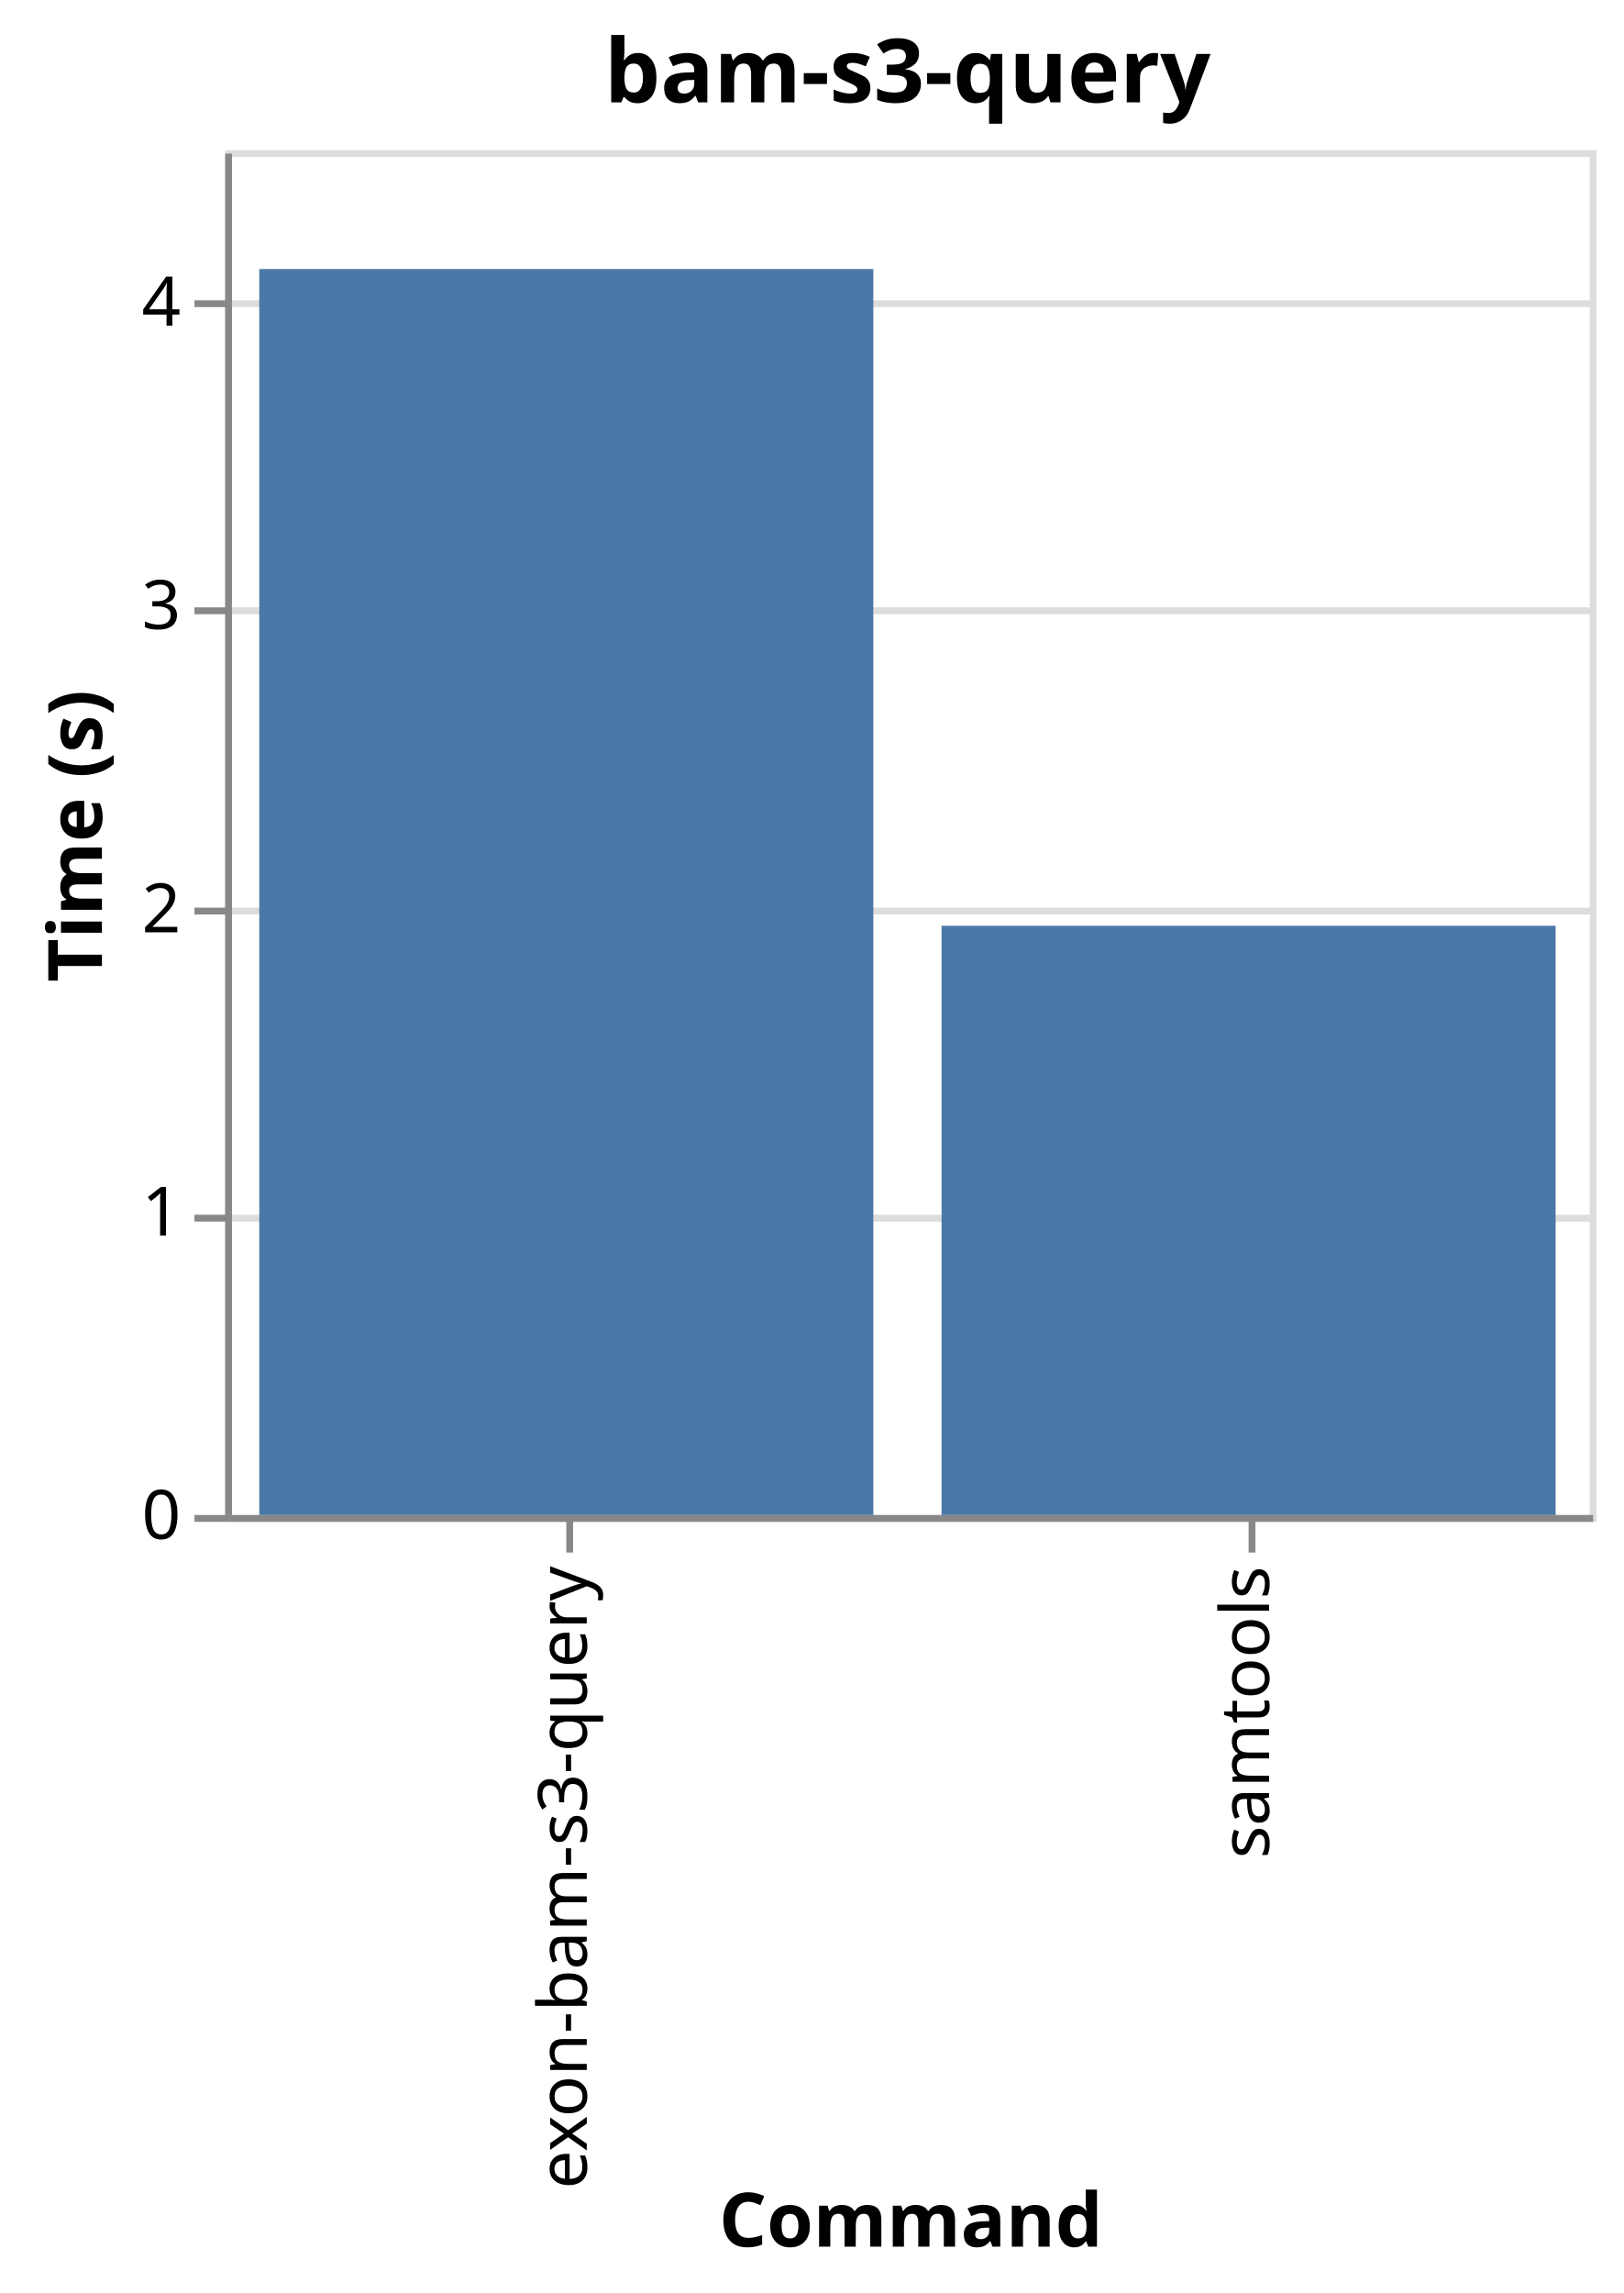
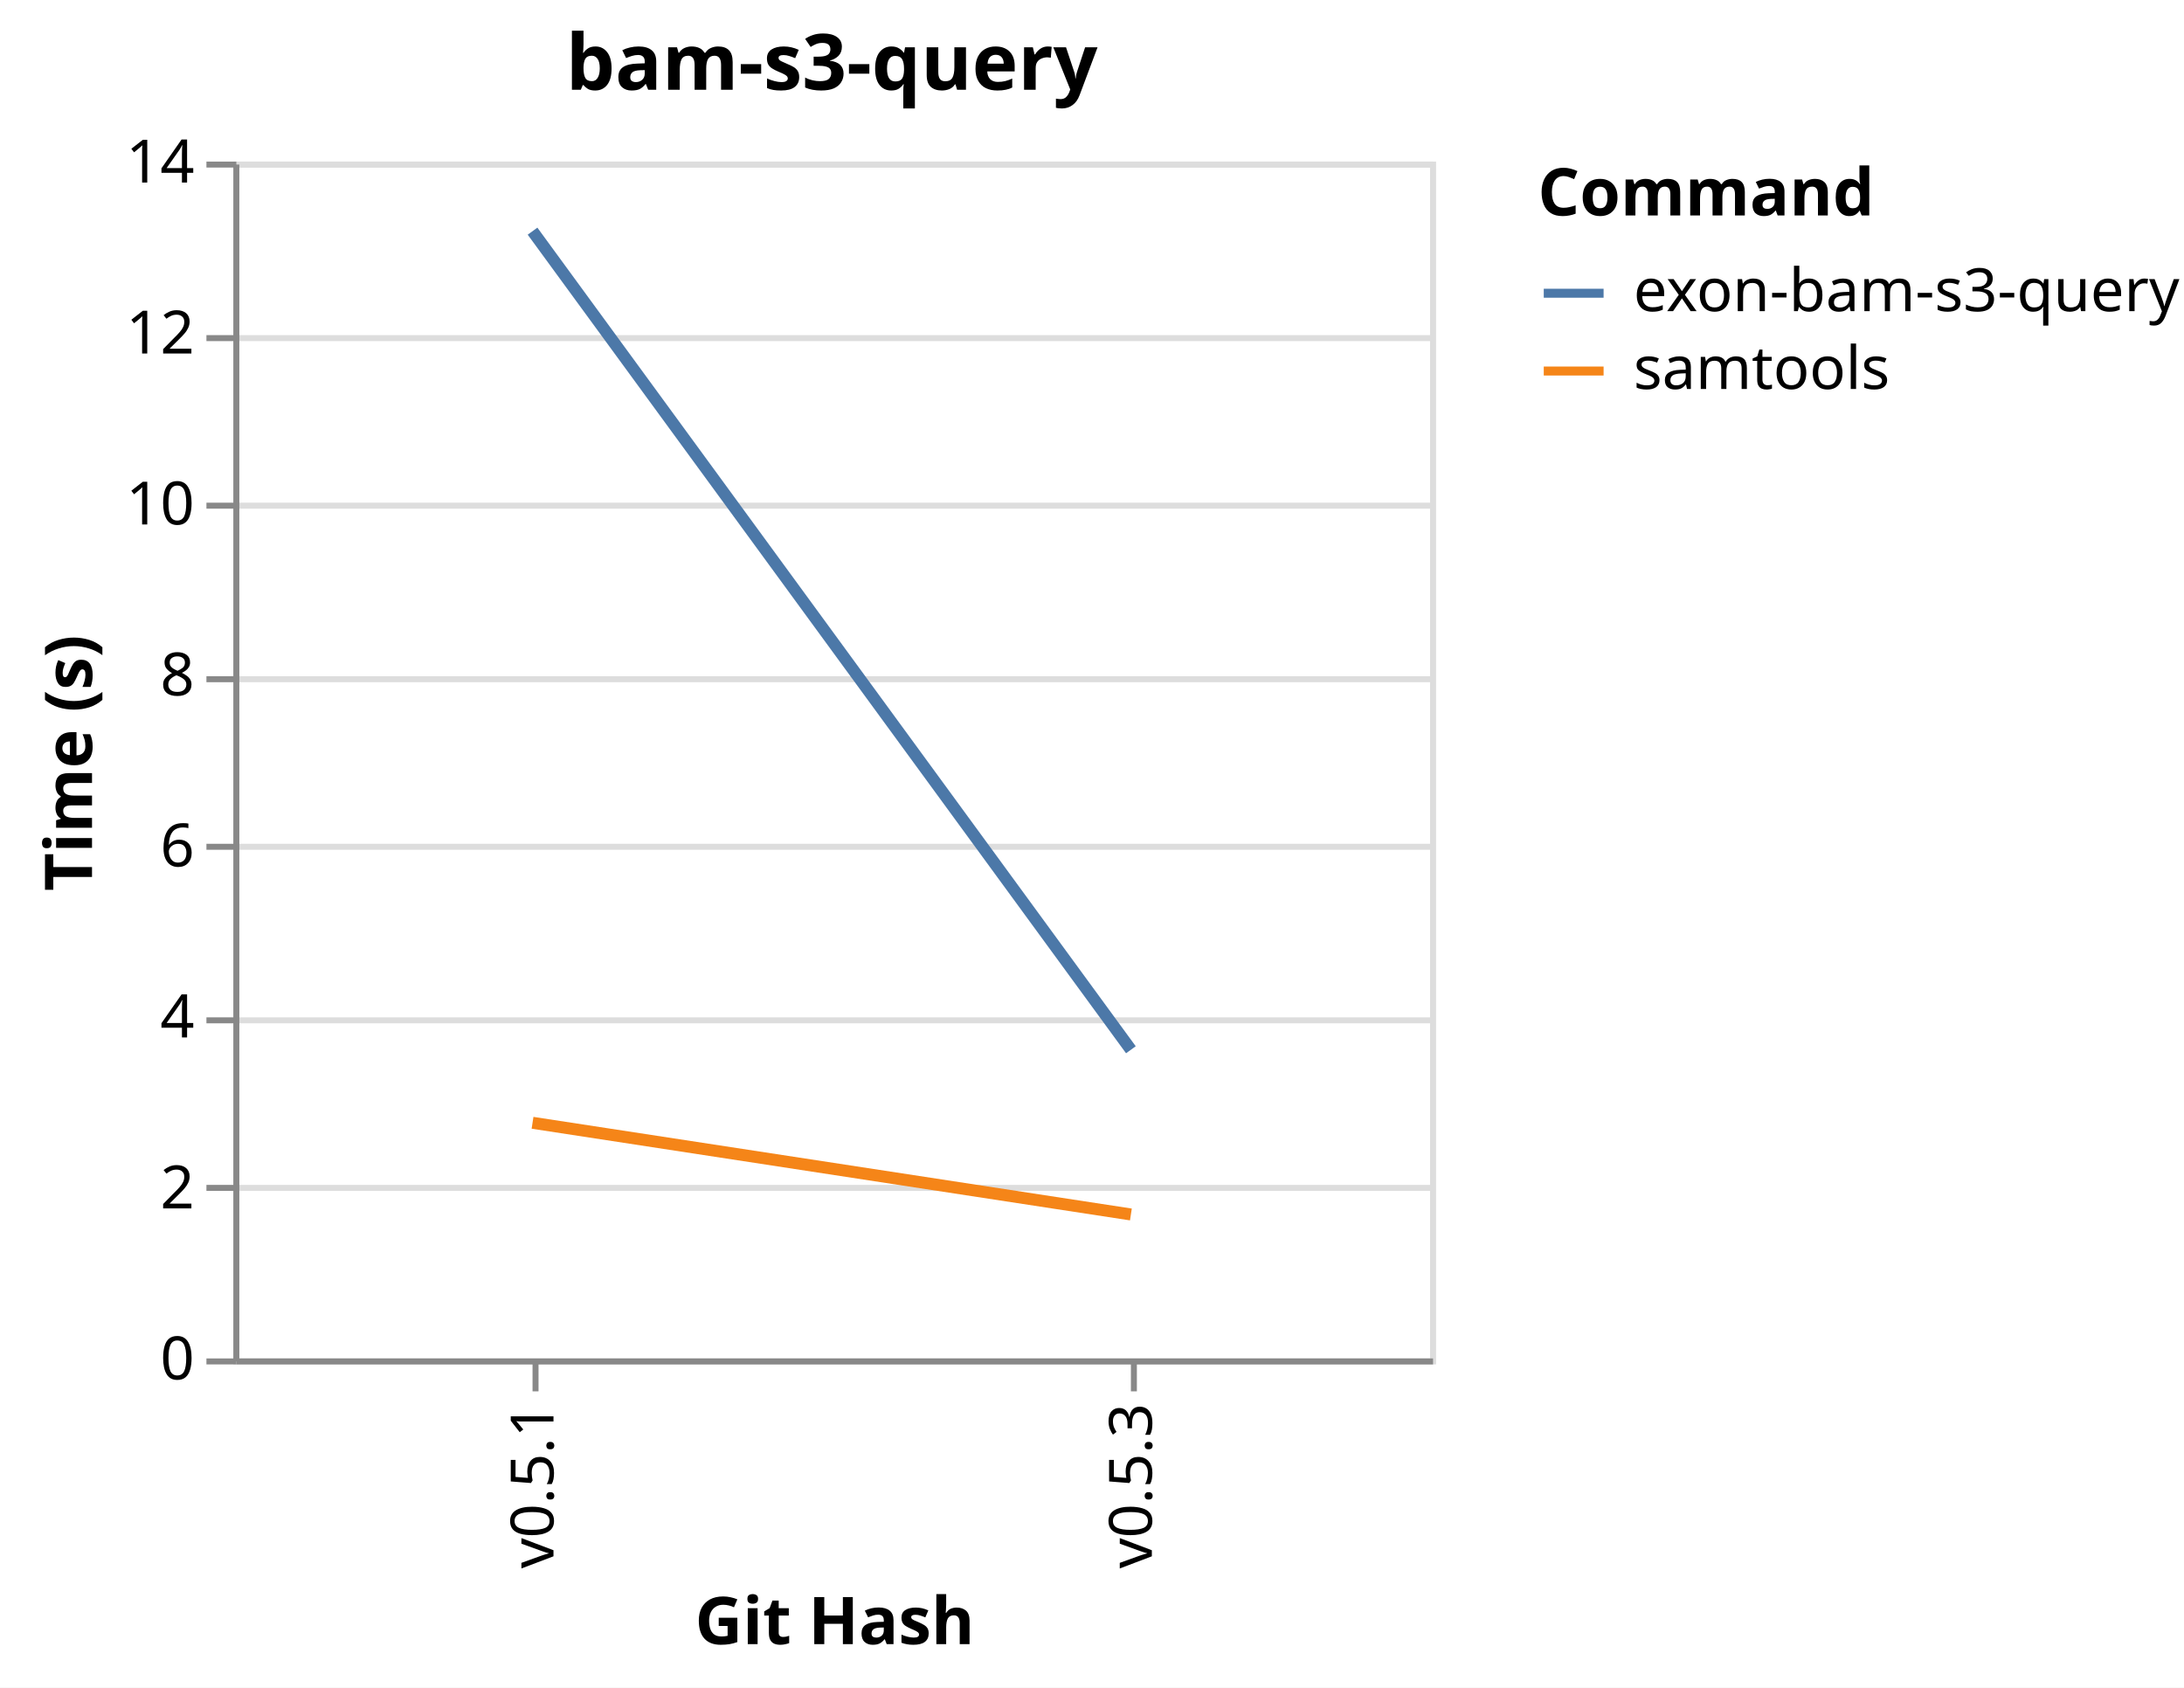
- <svg xmlns="http://www.w3.org/2000/svg" version="1.1" class="marks" width="238" height="336" viewBox="0 0 238 336">
-   <rect width="238" height="336" fill="white" />
-   <g fill="none" stroke-miterlimit="10" transform="translate(33,22)">
+ <svg xmlns="http://www.w3.org/2000/svg" version="1.1" class="marks" width="365" height="282" viewBox="0 0 365 282">
+   <rect width="365" height="282" fill="white" />
+   <g fill="none" stroke-miterlimit="10" transform="translate(39,27)">
    <g class="mark-group role-frame root" role="graphics-object" aria-roledescription="group mark container">
      <g transform="translate(0,0)">
        <path class="background" aria-hidden="true" d="M0.5,0.5h200v200h-200Z" stroke="#ddd" />
        <g>
          <g class="mark-group role-axis" aria-hidden="true">
            <g transform="translate(0.5,0.5)">
              <path class="background" aria-hidden="true" d="M0,0h0v0h0Z" pointer-events="none" />
              <g>
                <g class="mark-rule role-axis-grid" pointer-events="none">
                  <line transform="translate(0,200)" x2="200" y2="0" stroke="#ddd" stroke-width="1" opacity="1" />
-                   <line transform="translate(0,156)" x2="200" y2="0" stroke="#ddd" stroke-width="1" opacity="1" />
-                   <line transform="translate(0,111)" x2="200" y2="0" stroke="#ddd" stroke-width="1" opacity="1" />
-                   <line transform="translate(0,67)" x2="200" y2="0" stroke="#ddd" stroke-width="1" opacity="1" />
-                   <line transform="translate(0,22)" x2="200" y2="0" stroke="#ddd" stroke-width="1" opacity="1" />
+                   <line transform="translate(0,171)" x2="200" y2="0" stroke="#ddd" stroke-width="1" opacity="1" />
+                   <line transform="translate(0,143)" x2="200" y2="0" stroke="#ddd" stroke-width="1" opacity="1" />
+                   <line transform="translate(0,114)" x2="200" y2="0" stroke="#ddd" stroke-width="1" opacity="1" />
+                   <line transform="translate(0,86)" x2="200" y2="0" stroke="#ddd" stroke-width="1" opacity="1" />
+                   <line transform="translate(0,57)" x2="200" y2="0" stroke="#ddd" stroke-width="1" opacity="1" />
+                   <line transform="translate(0,29)" x2="200" y2="0" stroke="#ddd" stroke-width="1" opacity="1" />
+                   <line transform="translate(0,0)" x2="200" y2="0" stroke="#ddd" stroke-width="1" opacity="1" />
                </g>
              </g>
              <path class="foreground" aria-hidden="true" d="" pointer-events="none" display="none" />
            </g>
          </g>
-           <g class="mark-group role-axis" role="graphics-symbol" aria-roledescription="axis" aria-label="X-axis titled 'Command' for a discrete scale with 2 values: exon-bam-s3-query, samtools">
+           <g class="mark-group role-axis" role="graphics-symbol" aria-roledescription="axis" aria-label="X-axis titled 'Git Hash' for a discrete scale with 2 values: v0.5.1, v0.5.3">
            <g transform="translate(0.5,200.5)">
              <path class="background" aria-hidden="true" d="M0,0h0v0h0Z" pointer-events="none" />
              <g>
                <g class="mark-rule role-axis-tick" pointer-events="none">
                  <line transform="translate(50,0)" x2="0" y2="5" stroke="#888" stroke-width="1" opacity="1" />
                  <line transform="translate(150,0)" x2="0" y2="5" stroke="#888" stroke-width="1" opacity="1" />
                </g>
                <g class="mark-text role-axis-label" pointer-events="none">
-                   <text text-anchor="end" transform="translate(49.5,7) rotate(270) translate(0,3)" font-family="sans-serif" font-size="10px" fill="#000" opacity="1">exon-bam-s3-query</text>
-                   <text text-anchor="end" transform="translate(149.5,7) rotate(270) translate(0,3)" font-family="sans-serif" font-size="10px" fill="#000" opacity="1">samtools</text>
+                   <text text-anchor="end" transform="translate(50,7) rotate(270) translate(0,3)" font-family="sans-serif" font-size="10px" fill="#000" opacity="1">v0.5.1</text>
+                   <text text-anchor="end" transform="translate(150,7) rotate(270) translate(0,3)" font-family="sans-serif" font-size="10px" fill="#000" opacity="1">v0.5.3</text>
                </g>
                <g class="mark-rule role-axis-domain" pointer-events="none">
                  <line transform="translate(0,0)" x2="200" y2="0" stroke="#888" stroke-width="1" opacity="1" />
                </g>
                <g class="mark-text role-axis-title" pointer-events="none">
-                   <text text-anchor="middle" transform="translate(100,106.7041)" font-family="sans-serif" font-size="11px" font-weight="bold" fill="#000" opacity="1">Command</text>
+                   <text text-anchor="middle" transform="translate(100,47.24121)" font-family="sans-serif" font-size="11px" font-weight="bold" fill="#000" opacity="1">Git Hash</text>
                </g>
              </g>
              <path class="foreground" aria-hidden="true" d="" pointer-events="none" display="none" />
            </g>
          </g>
-           <g class="mark-group role-axis" role="graphics-symbol" aria-roledescription="axis" aria-label="Y-axis titled 'Time (s)' for a linear scale with values from 0 to 5">
+           <g class="mark-group role-axis" role="graphics-symbol" aria-roledescription="axis" aria-label="Y-axis titled 'Time (s)' for a linear scale with values from 0 to 14">
            <g transform="translate(0.5,0.5)">
              <path class="background" aria-hidden="true" d="M0,0h0v0h0Z" pointer-events="none" />
              <g>
                <g class="mark-rule role-axis-tick" pointer-events="none">
                  <line transform="translate(0,200)" x2="-5" y2="0" stroke="#888" stroke-width="1" opacity="1" />
-                   <line transform="translate(0,156)" x2="-5" y2="0" stroke="#888" stroke-width="1" opacity="1" />
-                   <line transform="translate(0,111)" x2="-5" y2="0" stroke="#888" stroke-width="1" opacity="1" />
-                   <line transform="translate(0,67)" x2="-5" y2="0" stroke="#888" stroke-width="1" opacity="1" />
-                   <line transform="translate(0,22)" x2="-5" y2="0" stroke="#888" stroke-width="1" opacity="1" />
+                   <line transform="translate(0,171)" x2="-5" y2="0" stroke="#888" stroke-width="1" opacity="1" />
+                   <line transform="translate(0,143)" x2="-5" y2="0" stroke="#888" stroke-width="1" opacity="1" />
+                   <line transform="translate(0,114)" x2="-5" y2="0" stroke="#888" stroke-width="1" opacity="1" />
+                   <line transform="translate(0,86)" x2="-5" y2="0" stroke="#888" stroke-width="1" opacity="1" />
+                   <line transform="translate(0,57)" x2="-5" y2="0" stroke="#888" stroke-width="1" opacity="1" />
+                   <line transform="translate(0,29)" x2="-5" y2="0" stroke="#888" stroke-width="1" opacity="1" />
+                   <line transform="translate(0,0)" x2="-5" y2="0" stroke="#888" stroke-width="1" opacity="1" />
                </g>
                <g class="mark-text role-axis-label" pointer-events="none">
                  <text text-anchor="end" transform="translate(-7,203)" font-family="sans-serif" font-size="10px" fill="#000" opacity="1">0</text>
-                   <text text-anchor="end" transform="translate(-7,158.5556)" font-family="sans-serif" font-size="10px" fill="#000" opacity="1">1</text>
-                   <text text-anchor="end" transform="translate(-7,114.1111)" font-family="sans-serif" font-size="10px" fill="#000" opacity="1">2</text>
-                   <text text-anchor="end" transform="translate(-7,69.66667)" font-family="sans-serif" font-size="10px" fill="#000" opacity="1">3</text>
-                   <text text-anchor="end" transform="translate(-7,25.22222)" font-family="sans-serif" font-size="10px" fill="#000" opacity="1">4</text>
+                   <text text-anchor="end" transform="translate(-7,174.4286)" font-family="sans-serif" font-size="10px" fill="#000" opacity="1">2</text>
+                   <text text-anchor="end" transform="translate(-7,145.8571)" font-family="sans-serif" font-size="10px" fill="#000" opacity="1">4</text>
+                   <text text-anchor="end" transform="translate(-7,117.2857)" font-family="sans-serif" font-size="10px" fill="#000" opacity="1">6</text>
+                   <text text-anchor="end" transform="translate(-7,88.71429)" font-family="sans-serif" font-size="10px" fill="#000" opacity="1">8</text>
+                   <text text-anchor="end" transform="translate(-7,60.14286)" font-family="sans-serif" font-size="10px" fill="#000" opacity="1">10</text>
+                   <text text-anchor="end" transform="translate(-7,31.57143)" font-family="sans-serif" font-size="10px" fill="#000" opacity="1">12</text>
+                   <text text-anchor="end" transform="translate(-7,3)" font-family="sans-serif" font-size="10px" fill="#000" opacity="1">14</text>
                </g>
                <g class="mark-rule role-axis-domain" pointer-events="none">
                  <line transform="translate(0,200)" x2="0" y2="-200" stroke="#888" stroke-width="1" opacity="1" />
                </g>
                <g class="mark-text role-axis-title" pointer-events="none">
-                   <text text-anchor="middle" transform="translate(-16.56152,100) rotate(-90) translate(0,-2)" font-family="sans-serif" font-size="11px" font-weight="bold" fill="#000" opacity="1">Time (s)</text>
+                   <text text-anchor="middle" transform="translate(-22.12305,100) rotate(-90) translate(0,-2)" font-family="sans-serif" font-size="11px" font-weight="bold" fill="#000" opacity="1">Time (s)</text>
                </g>
              </g>
              <path class="foreground" aria-hidden="true" d="" pointer-events="none" display="none" />
            </g>
          </g>
-           <g class="mark-rect role-mark marks" role="graphics-object" aria-roledescription="rect mark container">
-             <path aria-label="Command: exon-bam-s3-query; Time (s): 4.10808978914" role="graphics-symbol" aria-roledescription="bar" d="M5,17.418h90v182.582h-90Z" fill="#4c78a8" />
-             <path aria-label="Command: samtools; Time (s): 1.94281749714" role="graphics-symbol" aria-roledescription="bar" d="M105,113.653h90v86.347h-90Z" fill="#4c78a8" />
+           <g class="mark-group role-scope pathgroup" role="graphics-object" aria-roledescription="group mark container">
+             <g transform="translate(0,0)">
+               <path class="background" aria-hidden="true" d="M0,0h200v200h-200Z" />
+               <g>
+                 <g class="mark-line role-mark marks" role="graphics-object" aria-roledescription="line mark container">
+                   <path aria-label="Git Hash: v0.5.1; Time (s): 13.1860896906; Command: exon-bam-s3-query" role="graphics-symbol" aria-roledescription="line mark" d="M50,11.627L150,148.418" stroke="#4c78a8" stroke-width="2" />
+                 </g>
+               </g>
+               <path class="foreground" aria-hidden="true" d="" display="none" />
+             </g>
+             <g transform="translate(0,0)">
+               <path class="background" aria-hidden="true" d="M0,0h200v200h-200Z" />
+               <g>
+                 <g class="mark-line role-mark marks" role="graphics-object" aria-roledescription="line mark container">
+                   <path aria-label="Git Hash: v0.5.1; Time (s): 2.75633069056; Command: samtools" role="graphics-symbol" aria-roledescription="line mark" d="M50,160.624L150,175.943" stroke="#f58518" stroke-width="2" />
+                 </g>
+               </g>
+               <path class="foreground" aria-hidden="true" d="" display="none" />
+             </g>
+           </g>
+           <g class="mark-group role-legend" role="graphics-symbol" aria-roledescription="legend" aria-label="Symbol legend titled 'Command' for stroke color with 2 values: exon-bam-s3-query, samtools">
+             <g transform="translate(218,0)">
+               <path class="background" aria-hidden="true" d="M0,0h103v40h-103Z" pointer-events="none" />
+               <g>
+                 <g class="mark-group role-legend-entry">
+                   <g transform="translate(0,16)">
+                     <path class="background" aria-hidden="true" d="M0,0h0v0h0Z" pointer-events="none" />
+                     <g>
+                       <g class="mark-group role-scope" role="graphics-object" aria-roledescription="group mark container">
+                         <g transform="translate(0,0)">
+                           <path class="background" aria-hidden="true" d="M0,0h102.704v11h-102.704Z" pointer-events="none" opacity="1" />
+                           <g>
+                             <g class="mark-symbol role-legend-symbol" pointer-events="none">
+                               <path transform="translate(6,6)" d="M-5,0L5,0" stroke="#4c78a8" stroke-width="1.5" opacity="1" />
+                             </g>
+                             <g class="mark-text role-legend-label" pointer-events="none">
+                               <text text-anchor="start" transform="translate(16,9)" font-family="sans-serif" font-size="10px" fill="#000" opacity="1">exon-bam-s3-query</text>
+                             </g>
+                           </g>
+                           <path class="foreground" aria-hidden="true" d="" pointer-events="none" display="none" />
+                         </g>
+                         <g transform="translate(0,13)">
+                           <path class="background" aria-hidden="true" d="M0,0h102.704v11h-102.704Z" pointer-events="none" opacity="1" />
+                           <g>
+                             <g class="mark-symbol role-legend-symbol" pointer-events="none">
+                               <path transform="translate(6,6)" d="M-5,0L5,0" stroke="#f58518" stroke-width="1.5" opacity="1" />
+                             </g>
+                             <g class="mark-text role-legend-label" pointer-events="none">
+                               <text text-anchor="start" transform="translate(16,9)" font-family="sans-serif" font-size="10px" fill="#000" opacity="1">samtools</text>
+                             </g>
+                           </g>
+                           <path class="foreground" aria-hidden="true" d="" pointer-events="none" display="none" />
+                         </g>
+                       </g>
+                     </g>
+                     <path class="foreground" aria-hidden="true" d="" pointer-events="none" display="none" />
+                   </g>
+                 </g>
+                 <g class="mark-text role-legend-title" pointer-events="none">
+                   <text text-anchor="start" transform="translate(0,9)" font-family="sans-serif" font-size="11px" font-weight="bold" fill="#000" opacity="1">Command</text>
+                 </g>
+               </g>
+               <path class="foreground" aria-hidden="true" d="" pointer-events="none" display="none" />
+             </g>
          </g>
          <g class="mark-group role-title">
-             <g transform="translate(100,-17)">
+             <g transform="translate(100,-22)">
              <path class="background" aria-hidden="true" d="M0,0h0v0h0Z" pointer-events="none" />
              <g>
                <g class="mark-text role-title-text" role="graphics-symbol" aria-roledescription="title" aria-label="Title text 'bam-s3-query'" pointer-events="none">
                  <text text-anchor="middle" transform="translate(0,10)" font-family="sans-serif" font-size="13px" font-weight="bold" fill="#000" opacity="1">bam-s3-query</text>
                </g>
              </g>
              <path class="foreground" aria-hidden="true" d="" pointer-events="none" display="none" />
            </g>
          </g>
        </g>
        <path class="foreground" aria-hidden="true" d="" display="none" />
      </g>
    </g>
  </g>
</svg>
